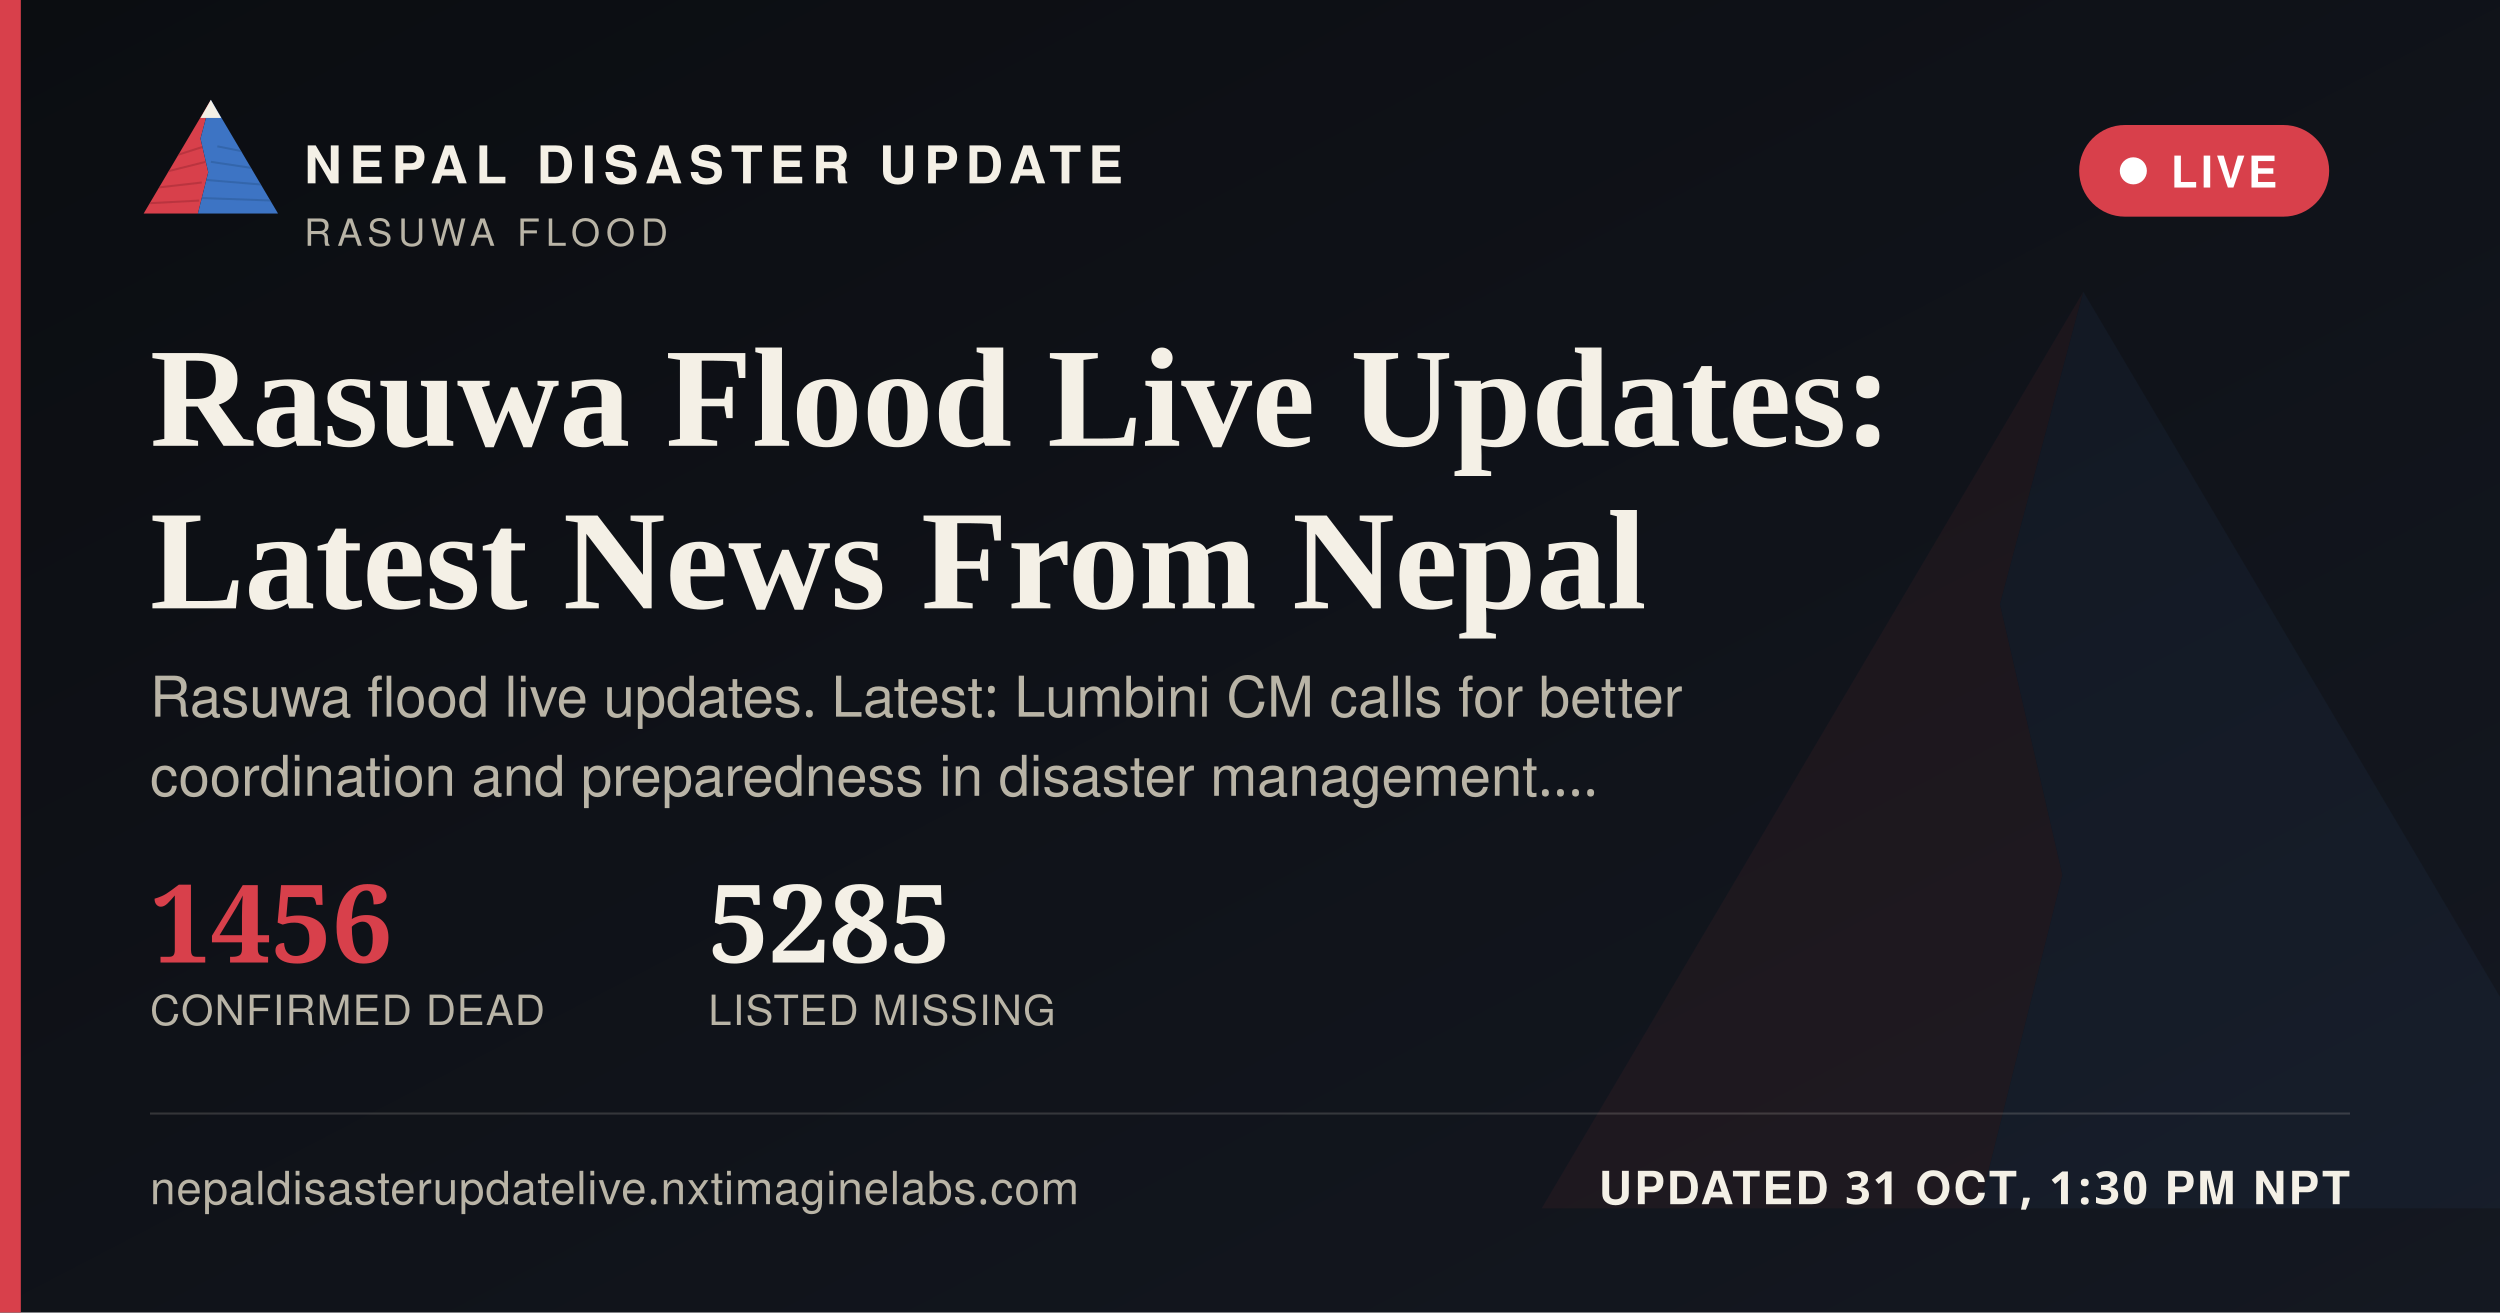
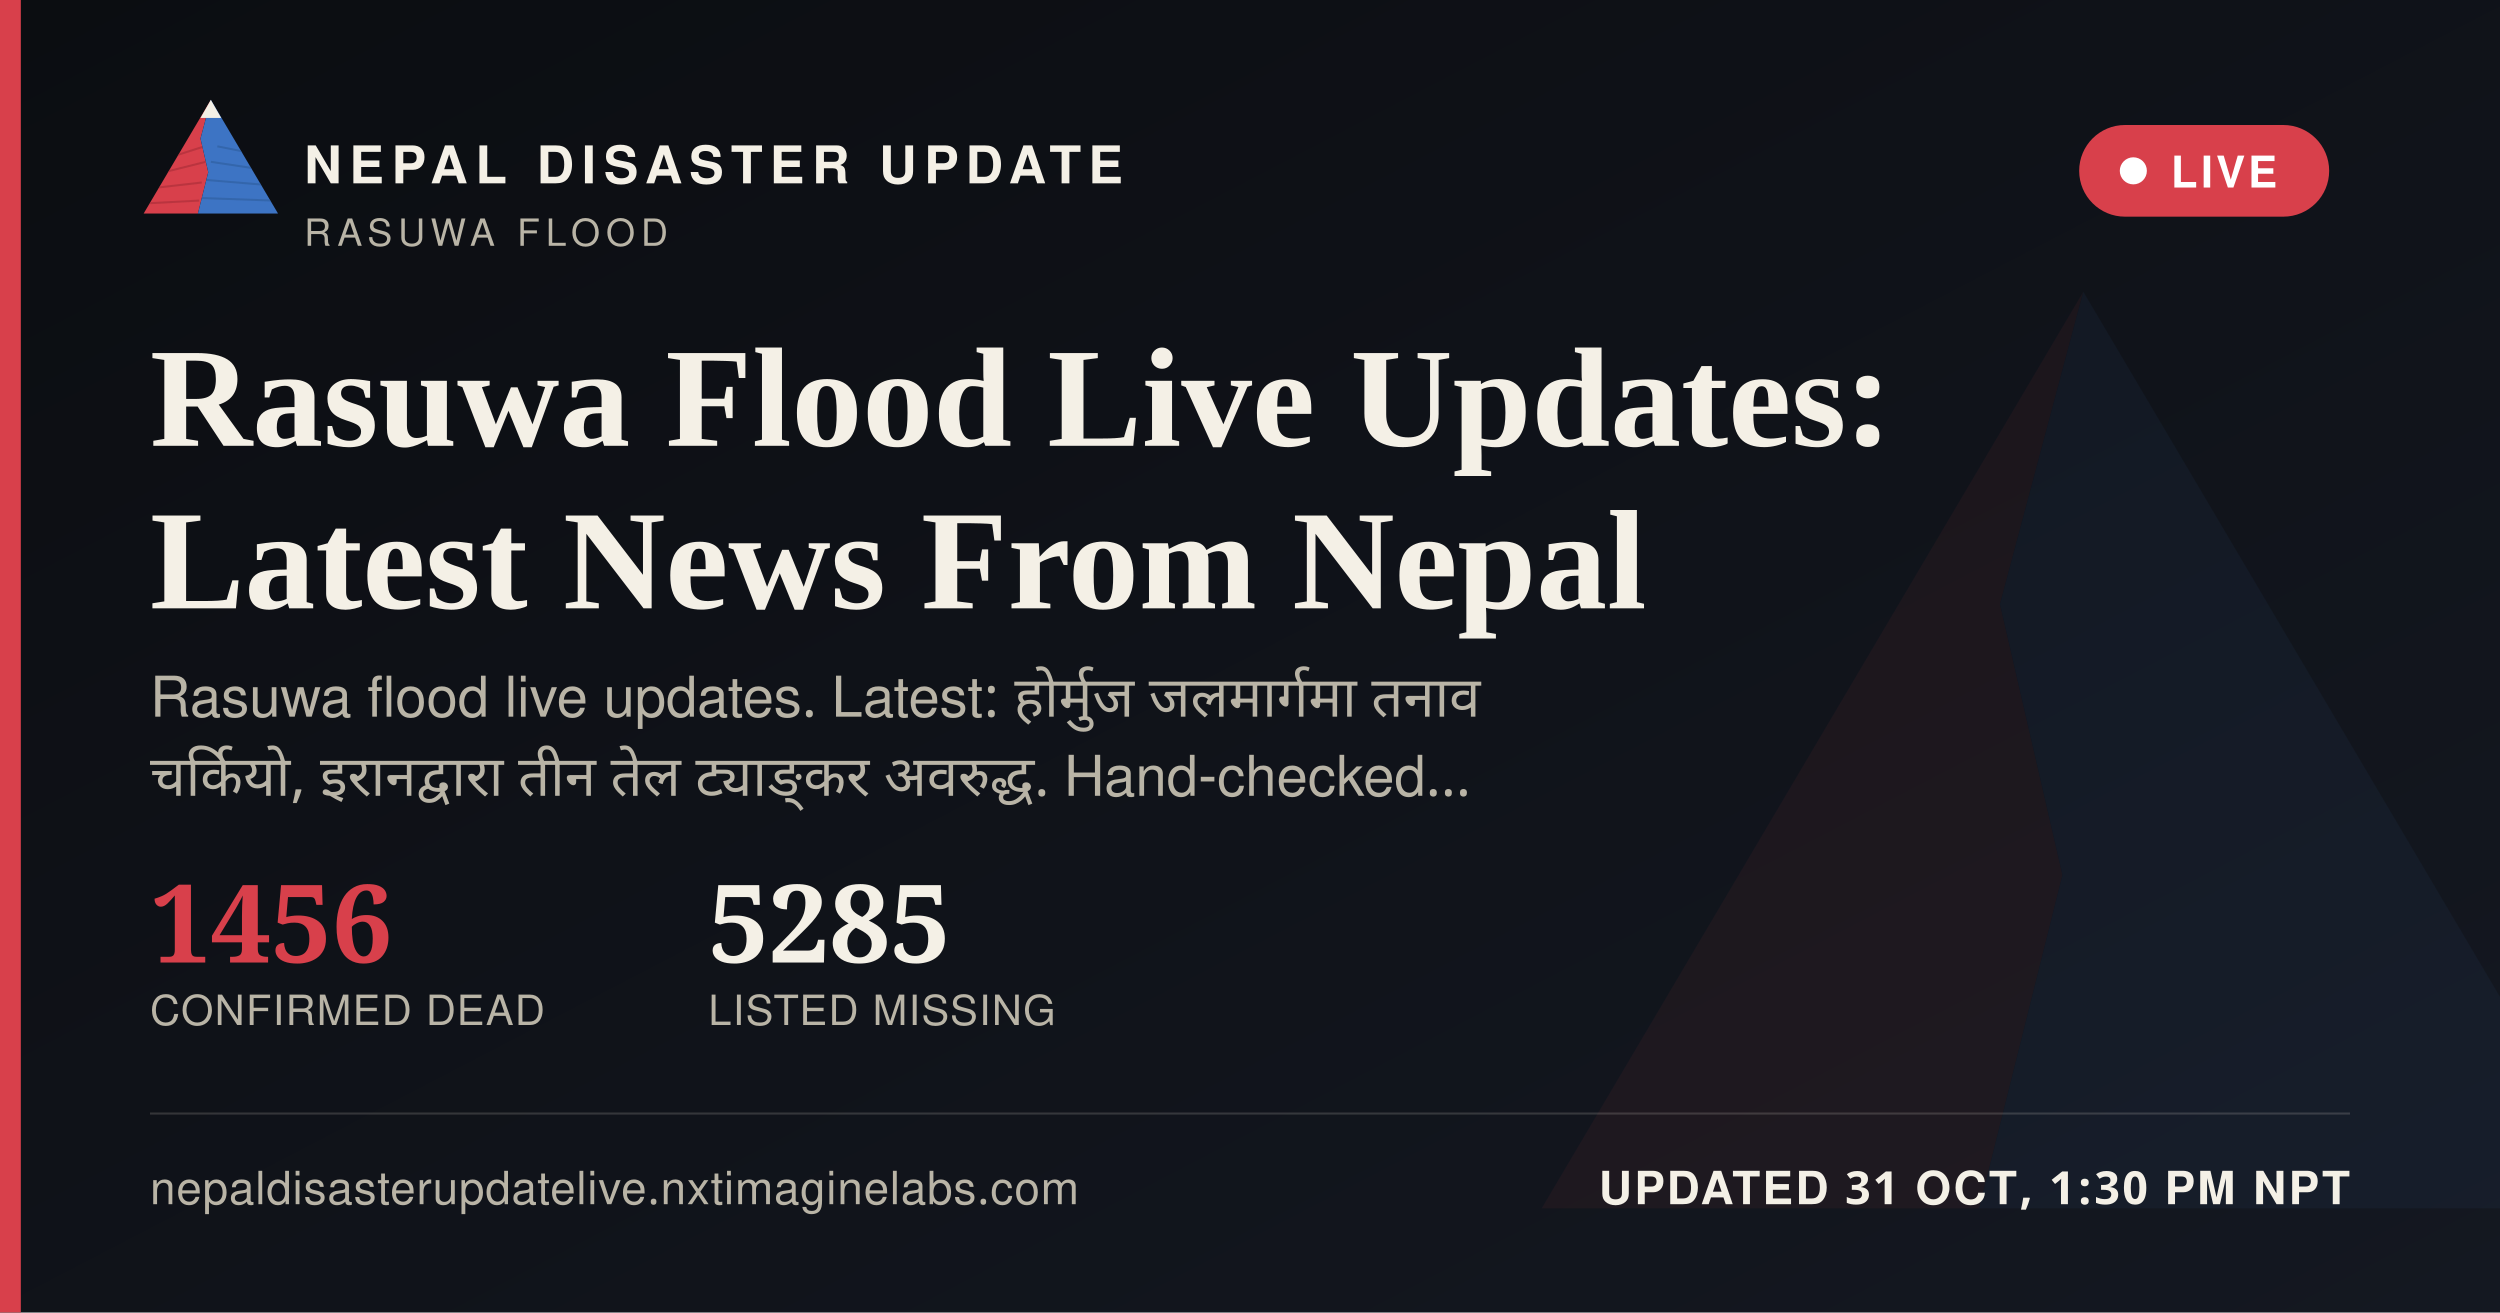
<svg xmlns="http://www.w3.org/2000/svg" width="1200" height="630" viewBox="0 0 1200 630">
  <defs>
    <linearGradient id="ogbg" x1="0" y1="0" x2="1" y2="1">
      <stop offset="0" stop-color="#0B0D11" />
      <stop offset="1" stop-color="#141821" />
    </linearGradient>
  </defs>
  <rect width="1200" height="630" fill="url(#ogbg)" />
  <g transform="translate(700,60) scale(5)" opacity="0.06">
    <polygon points="60,16 52,46 58,72 50,104 8,104" fill="#D8404B" />
    <polygon points="60,16 112,104 50,104 58,72 52,46" fill="#3D74C4" />
  </g>
  <rect x="0" y="0" width="10" height="630" fill="#D8404B" />
  <g transform="translate(64,38) scale(0.62)">
    <g>
      <defs>
        <clipPath id="ogLc">
          <polygon points="60,16 52,46 58,72 50,104 8,104" />
        </clipPath>
        <clipPath id="ogRc">
          <polygon points="60,16 112,104 50,104 58,72 52,46" />
        </clipPath>
      </defs>
      <polygon points="60,16 52,46 58,72 50,104 8,104" fill="#D8404B" />
      <g clip-path="url(#ogLc)" stroke="#A32A34" stroke-width="1.6" fill="none" opacity="0.55">
        <path d="M30,60 L55,52" />
        <path d="M24,72 L56,64" />
        <path d="M18,84 L53,80" />
        <path d="M13,96 L51,94" />
      </g>
      <polygon points="60,16 112,104 50,104 58,72 52,46" fill="#3D74C4" />
      <g clip-path="url(#ogRc)" stroke="#2A5793" stroke-width="1.6" fill="none" opacity="0.5">
        <path d="M65,52 L95,58" />
        <path d="M60,64 L100,70" />
        <path d="M56,78 L104,82" />
        <path d="M52,92 L108,94" />
      </g>
      <polygon points="60,16 52,30 68,30" fill="#F4F0E6" />
    </g>
  </g>
  <text x="146" y="88" font-family="'Public Sans', 'Noto Sans Devanagari', 'Helvetica Neue', Helvetica, Arial, sans-serif" font-size="25" font-weight="800" letter-spacing="3.6" fill="#F4F0E6">NEPAL DISASTER UPDATE</text>
  <text x="146" y="118" font-family="'Public Sans', 'Noto Sans Devanagari', 'Helvetica Neue', Helvetica, Arial, sans-serif" font-size="18" letter-spacing="2.8" fill="#B9B4A6">RASUWA FLOOD</text>
  <g>
    <rect x="998" y="60" width="120" height="44" rx="22" fill="#D8404B" stroke="none" />
    <circle cx="1024" cy="82" r="6.5" fill="#FFFFFF" />
    <text x="1042" y="90" font-family="'Public Sans', 'Noto Sans Devanagari', 'Helvetica Neue', Helvetica, Arial, sans-serif" font-size="21" font-weight="700" letter-spacing="1.6" fill="#FFFFFF">LIVE</text>
  </g>
  <text x="72" y="214" font-family="Newsreader, 'Noto Serif Devanagari', Georgia, 'Times New Roman', serif" font-size="68" font-weight="600" fill="#F4F0E6">Rasuwa Flood Live Updates:</text>
  <text x="72" y="292" font-family="Newsreader, 'Noto Serif Devanagari', Georgia, 'Times New Roman', serif" font-size="68" font-weight="600" fill="#F4F0E6">Latest News From Nepal</text>
-   <text x="72" y="344" font-family="'Public Sans', 'Noto Sans Devanagari', 'Helvetica Neue', Helvetica, Arial, sans-serif" font-size="27" fill="#B9B4A6">Rasuwa flood live updates. Latest: Lumbini CM calls for better</text>
-   <text x="72" y="382" font-family="'Public Sans', 'Noto Sans Devanagari', 'Helvetica Neue', Helvetica, Arial, sans-serif" font-size="27" fill="#B9B4A6">coordination and preparedness in disaster management.…</text>
+   <text x="72" y="344" font-family="'Public Sans', 'Noto Sans Devanagari', 'Helvetica Neue', Helvetica, Arial, sans-serif" font-size="27" fill="#B9B4A6" word-spacing="6">Rasuwa flood live updates. Latest: होर्मुज जलमार्गमा तनाव</text>
+   <text x="72" y="382" font-family="'Public Sans', 'Noto Sans Devanagari', 'Helvetica Neue', Helvetica, Arial, sans-serif" font-size="27" fill="#B9B4A6" word-spacing="6">चर्कियो, इरानद्वारा तीन तेल ट्याङ्कर अवरुद्ध. Hand-checked…</text>
  <g transform="translate(72,462)">
    <text x="0" y="0" font-family="Newsreader, 'Noto Serif Devanagari', Georgia, 'Times New Roman', serif" font-size="52" font-weight="600" fill="#D8404B">1456</text>
    <text x="0" y="30" font-family="'Public Sans', 'Noto Sans Devanagari', 'Helvetica Neue', Helvetica, Arial, sans-serif" font-size="20" letter-spacing="0.6" fill="#B9B4A6">CONFIRMED DEAD</text>
    <text x="268" y="0" font-family="Newsreader, 'Noto Serif Devanagari', Georgia, 'Times New Roman', serif" font-size="52" font-weight="600" fill="#F4F0E6">5285</text>
    <text x="268" y="30" font-family="'Public Sans', 'Noto Sans Devanagari', 'Helvetica Neue', Helvetica, Arial, sans-serif" font-size="20" letter-spacing="0.6" fill="#B9B4A6">LISTED MISSING</text>
  </g>
  <rect x="72" y="534" width="1056" height="1" fill="rgba(244,240,230,0.16)" />
  <text x="72" y="578" font-family="'Public Sans', 'Noto Sans Devanagari', 'Helvetica Neue', Helvetica, Arial, sans-serif" font-size="22" fill="#B9B4A6" letter-spacing="0.4">nepaldisasterupdatelive.nxtimaginelabs.com</text>
  <text x="1128" y="578" text-anchor="end" font-family="'Public Sans', 'Noto Sans Devanagari', 'Helvetica Neue', Helvetica, Arial, sans-serif" font-size="22" font-weight="700" letter-spacing="1.2" fill="#F4F0E6">UPDATED 31 OCT, 1:30 PM NPT</text>
</svg>
